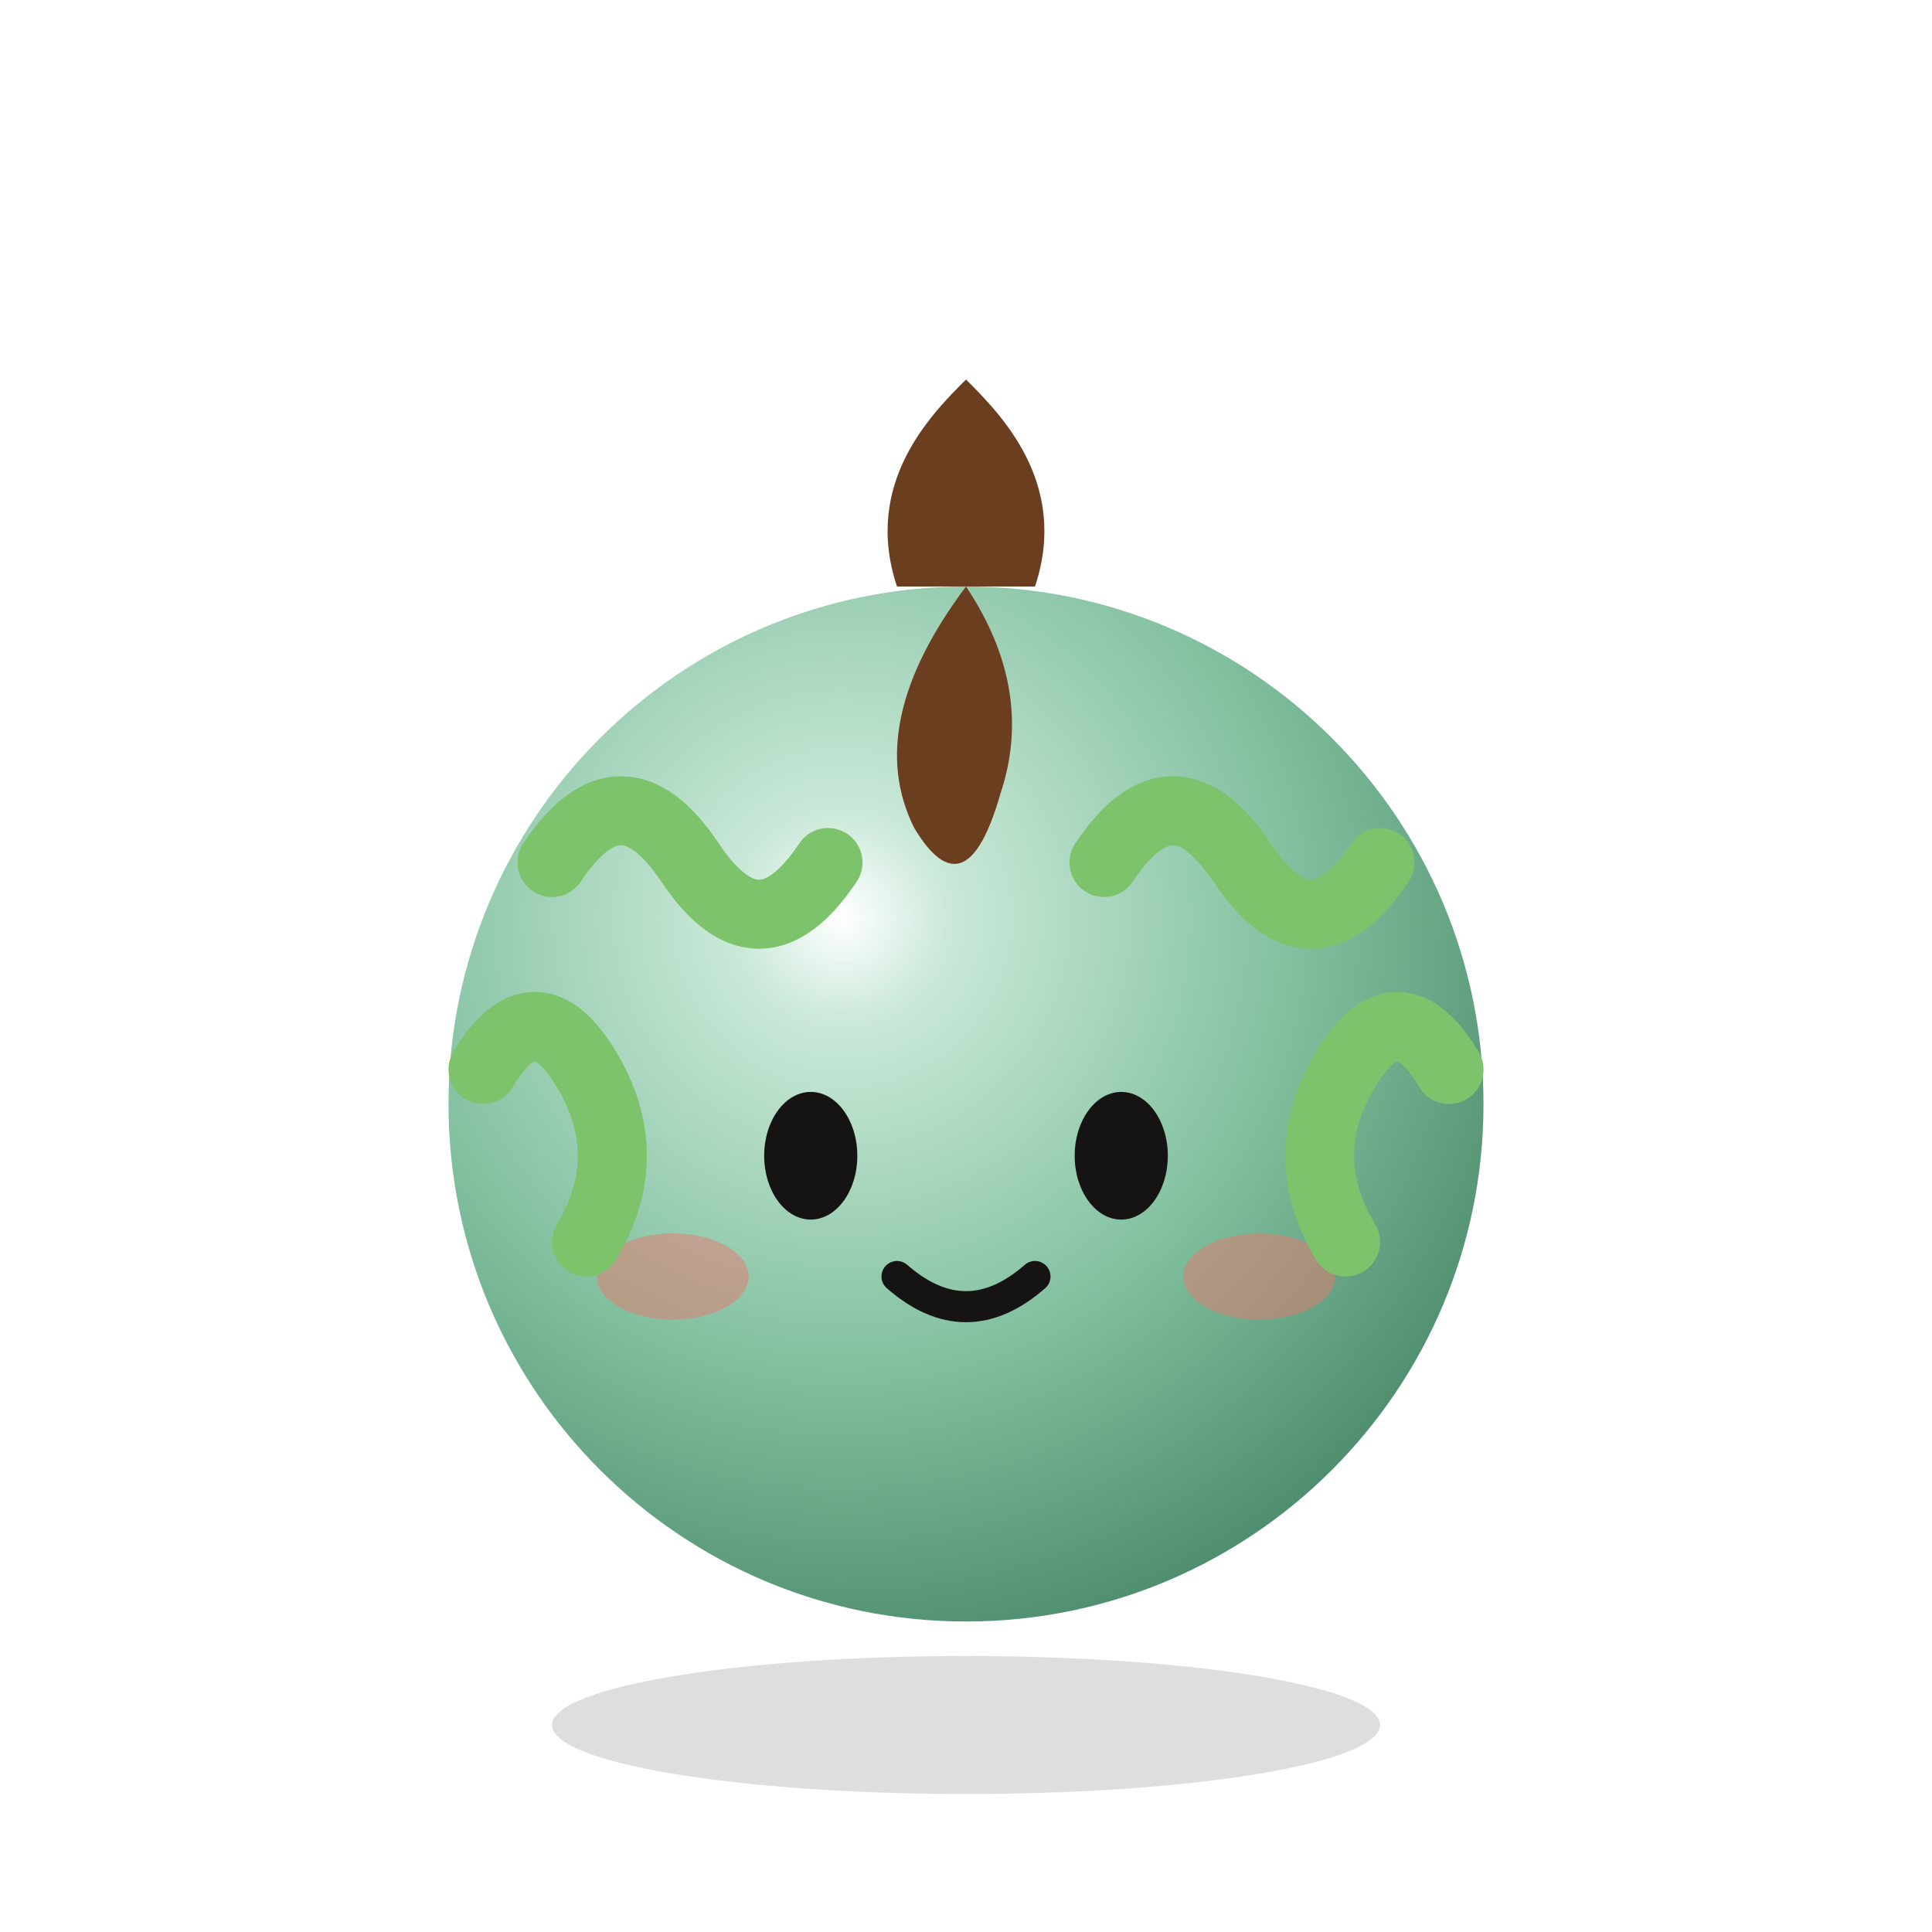
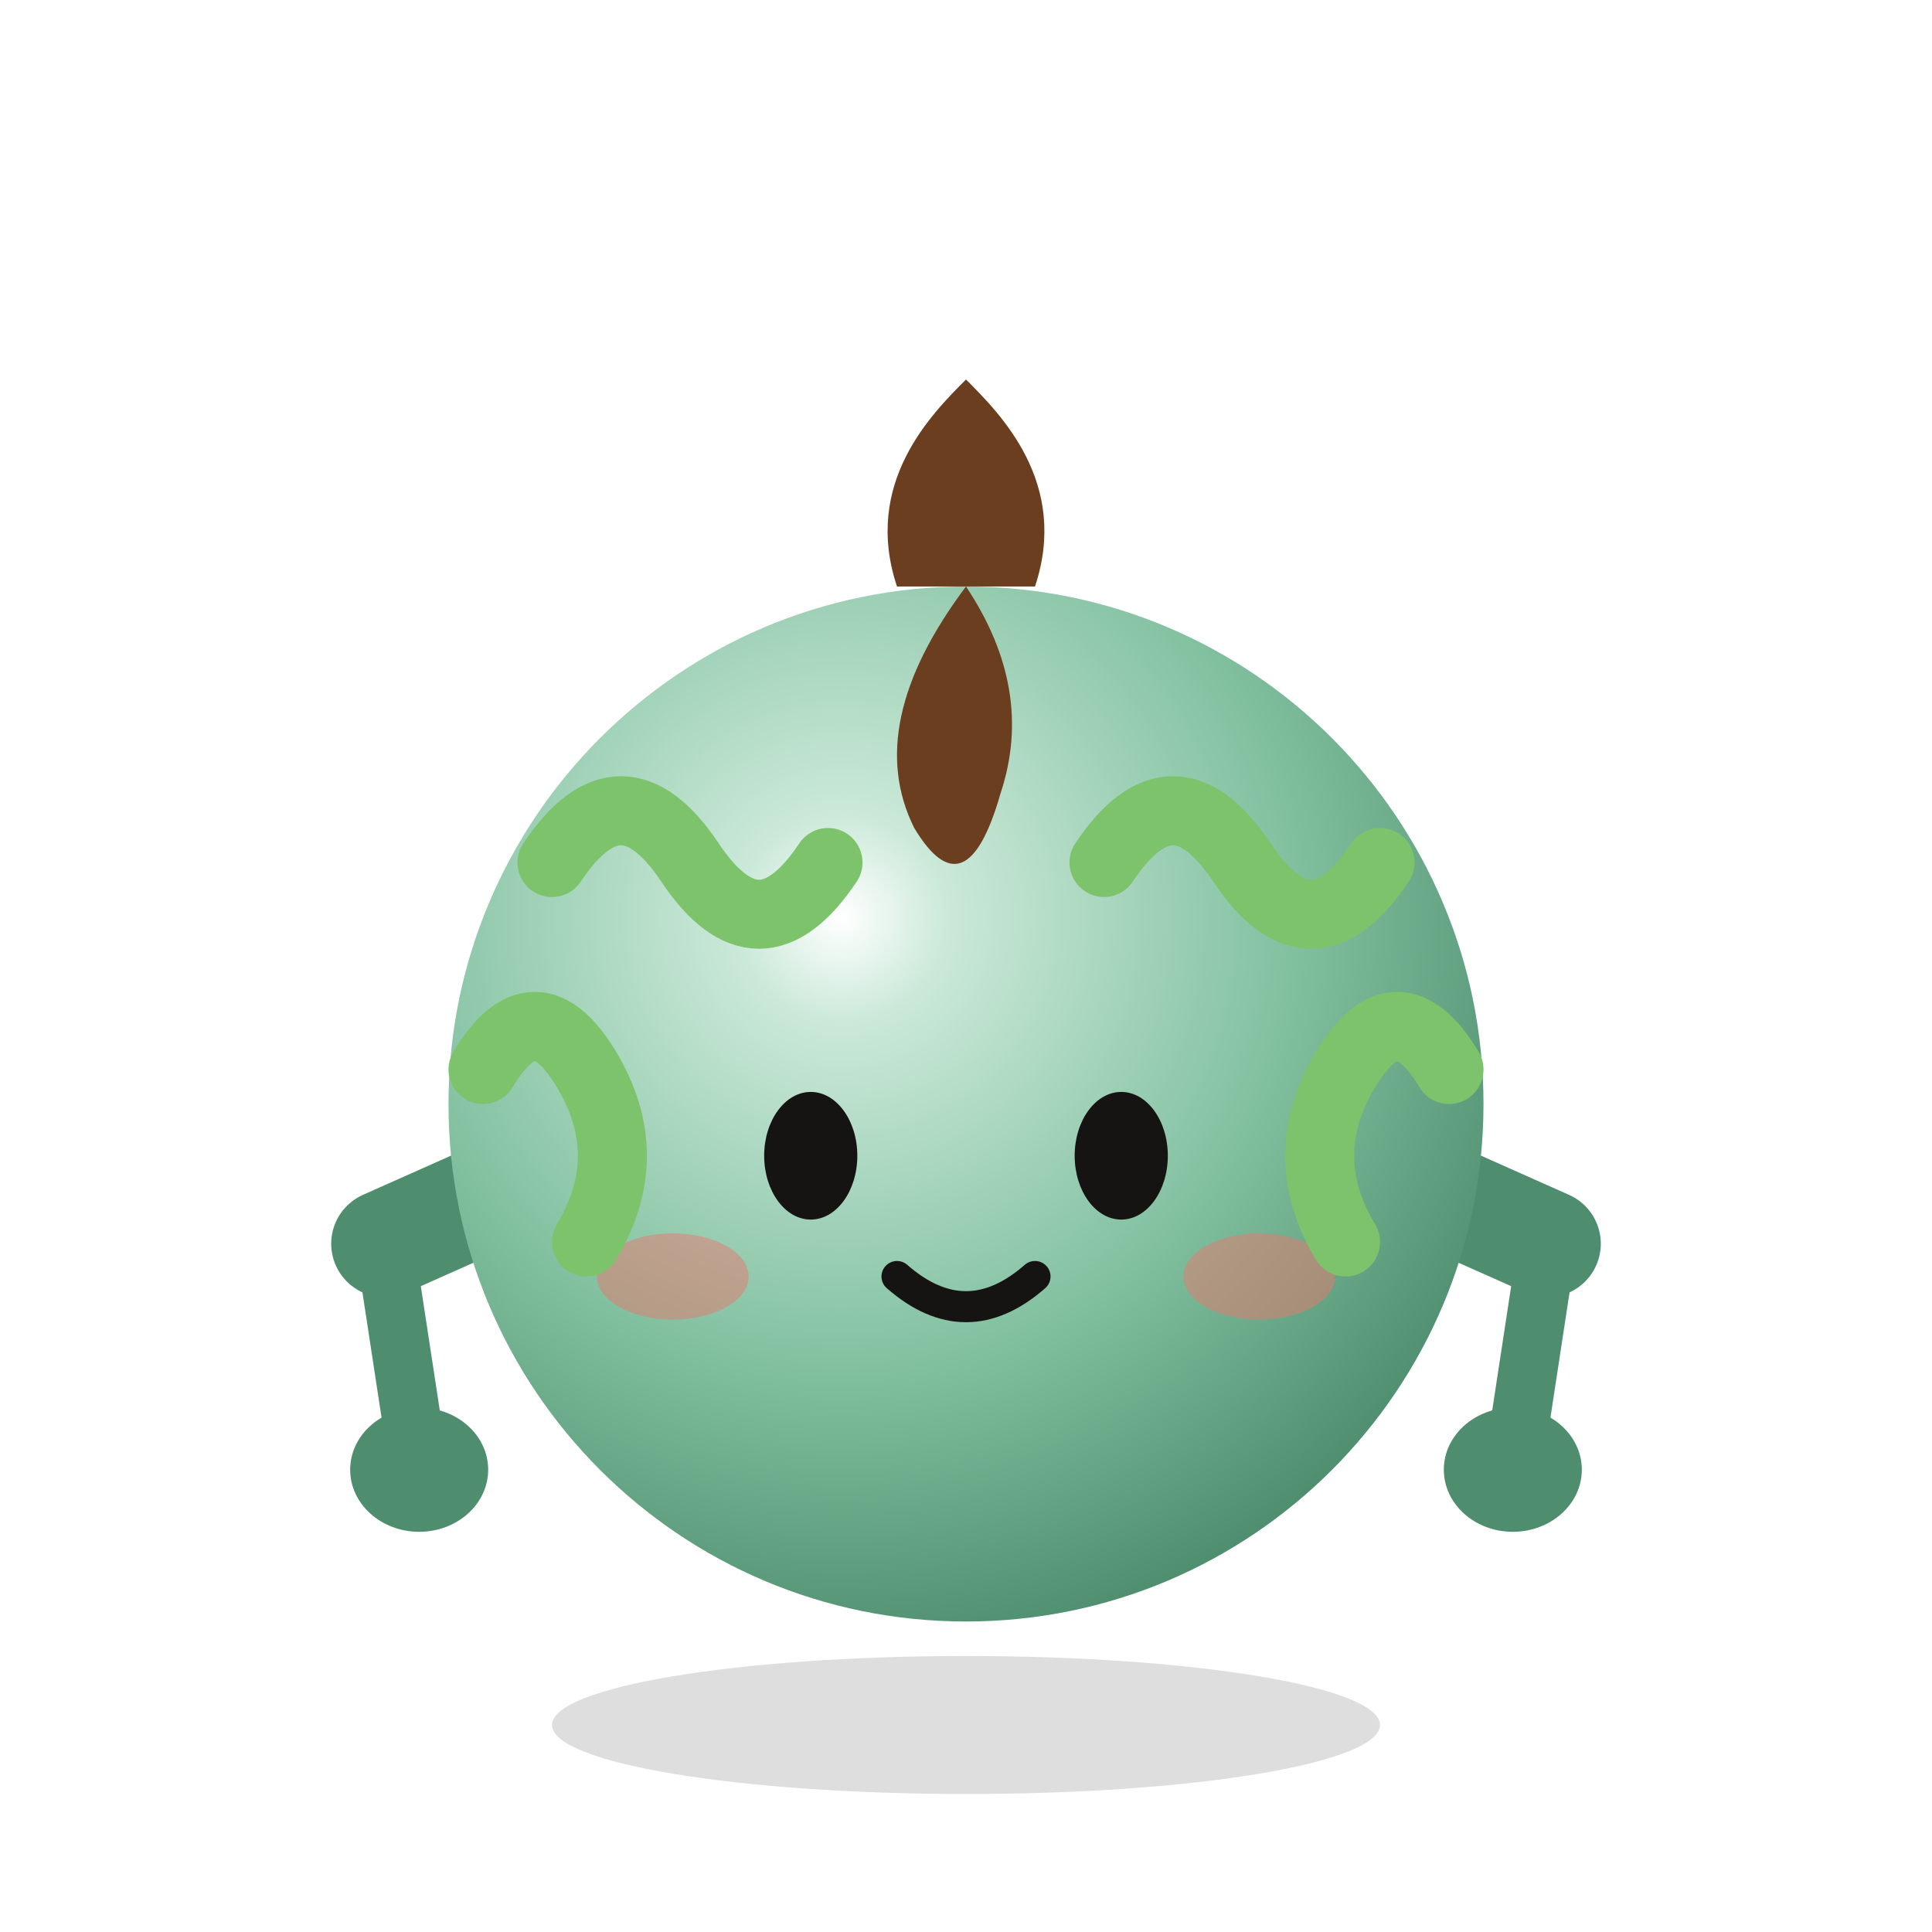
<svg xmlns="http://www.w3.org/2000/svg" width="512" height="512" viewBox="-6 -6 112 112" aria-hidden="true" overflow="visible">
  <defs>
    <radialGradient id="gsp10" cx="38%" cy="32%" r="72%">
      <stop offset="0" stop-color="#FFFFFF" />
      <stop offset="0.14" stop-color="#CBE9D9" />
      <stop offset="0.62" stop-color="#7FBF9E" />
      <stop offset="1" stop-color="#4E8E6E" />
    </radialGradient>
    <clipPath id="csp10">
      <circle cx="50" cy="58" r="30" />
    </clipPath>
  </defs>
  <ellipse cx="50" cy="94" rx="24" ry="4" fill="rgba(22, 20, 18, 0.14)" />
+   <path d="M30.0 60.0 L16.3 66.1" stroke="#4E8E6E" stroke-width="6.2" fill="none" stroke-linecap="round" />
+   <circle cx="16.3" cy="66.1" r="2.4" fill="#4E8E6E" />
+   <path d="M16.3 66.1 L18.3 79.2" stroke="#4E8E6E" stroke-width="3.4" fill="none" stroke-linecap="round" />
+   <ellipse cx="18.3" cy="79.2" rx="4.0" ry="3.6" fill="#4E8E6E" />
+   <path d="M70.0 60.0 L83.7 66.1" stroke="#4E8E6E" stroke-width="6.2" fill="none" stroke-linecap="round" />
+   <circle cx="83.7" cy="66.1" r="2.4" fill="#4E8E6E" />
+   <path d="M83.7 66.1 L81.7 79.2" stroke="#4E8E6E" stroke-width="3.4" fill="none" stroke-linecap="round" />
+   <ellipse cx="81.7" cy="79.2" rx="4.0" ry="3.6" fill="#4E8E6E" />
  <circle cx="50" cy="58" r="30" fill="url(#gsp10)" />
  <g clip-path="url(#csp10)">
    <path d="M50 28 q-6 8 -3 14 q3 5 5 -2 q2 -6 -2 -12 Z" fill="#6B3E1F" />
  </g>
  <ellipse cx="41" cy="61" rx="2.7" ry="3.7" fill="#161412" />
  <ellipse cx="59" cy="61" rx="2.7" ry="3.7" fill="#161412" />
  <ellipse cx="33" cy="68" rx="4.4" ry="2.5" fill="#E9786E" fill-opacity="0.5" />
  <ellipse cx="67" cy="68" rx="4.4" ry="2.5" fill="#E9786E" fill-opacity="0.5" />
  <path d="M46 68 Q50 71.5 54 68" fill="none" stroke="#161412" stroke-width="1.8" stroke-linecap="round" />
  <g fill="none" stroke="#7CC36B" stroke-width="4" stroke-linecap="round">
    <path d="M26 44 q4 -6 8 0 t8 0" />
    <path d="M58 44 q4 -6 8 0 t8 0" />
    <path d="M22 56 q3 -5 6 0 q3 5 0 10" />
    <path d="M78 56 q-3 -5 -6 0 q-3 5 0 10" />
  </g>
  <path d="M46 28 C 44 22, 48 18, 50 16 C 52 18, 56 22, 54 28 Z" fill="#6B3E1F" />
</svg>
